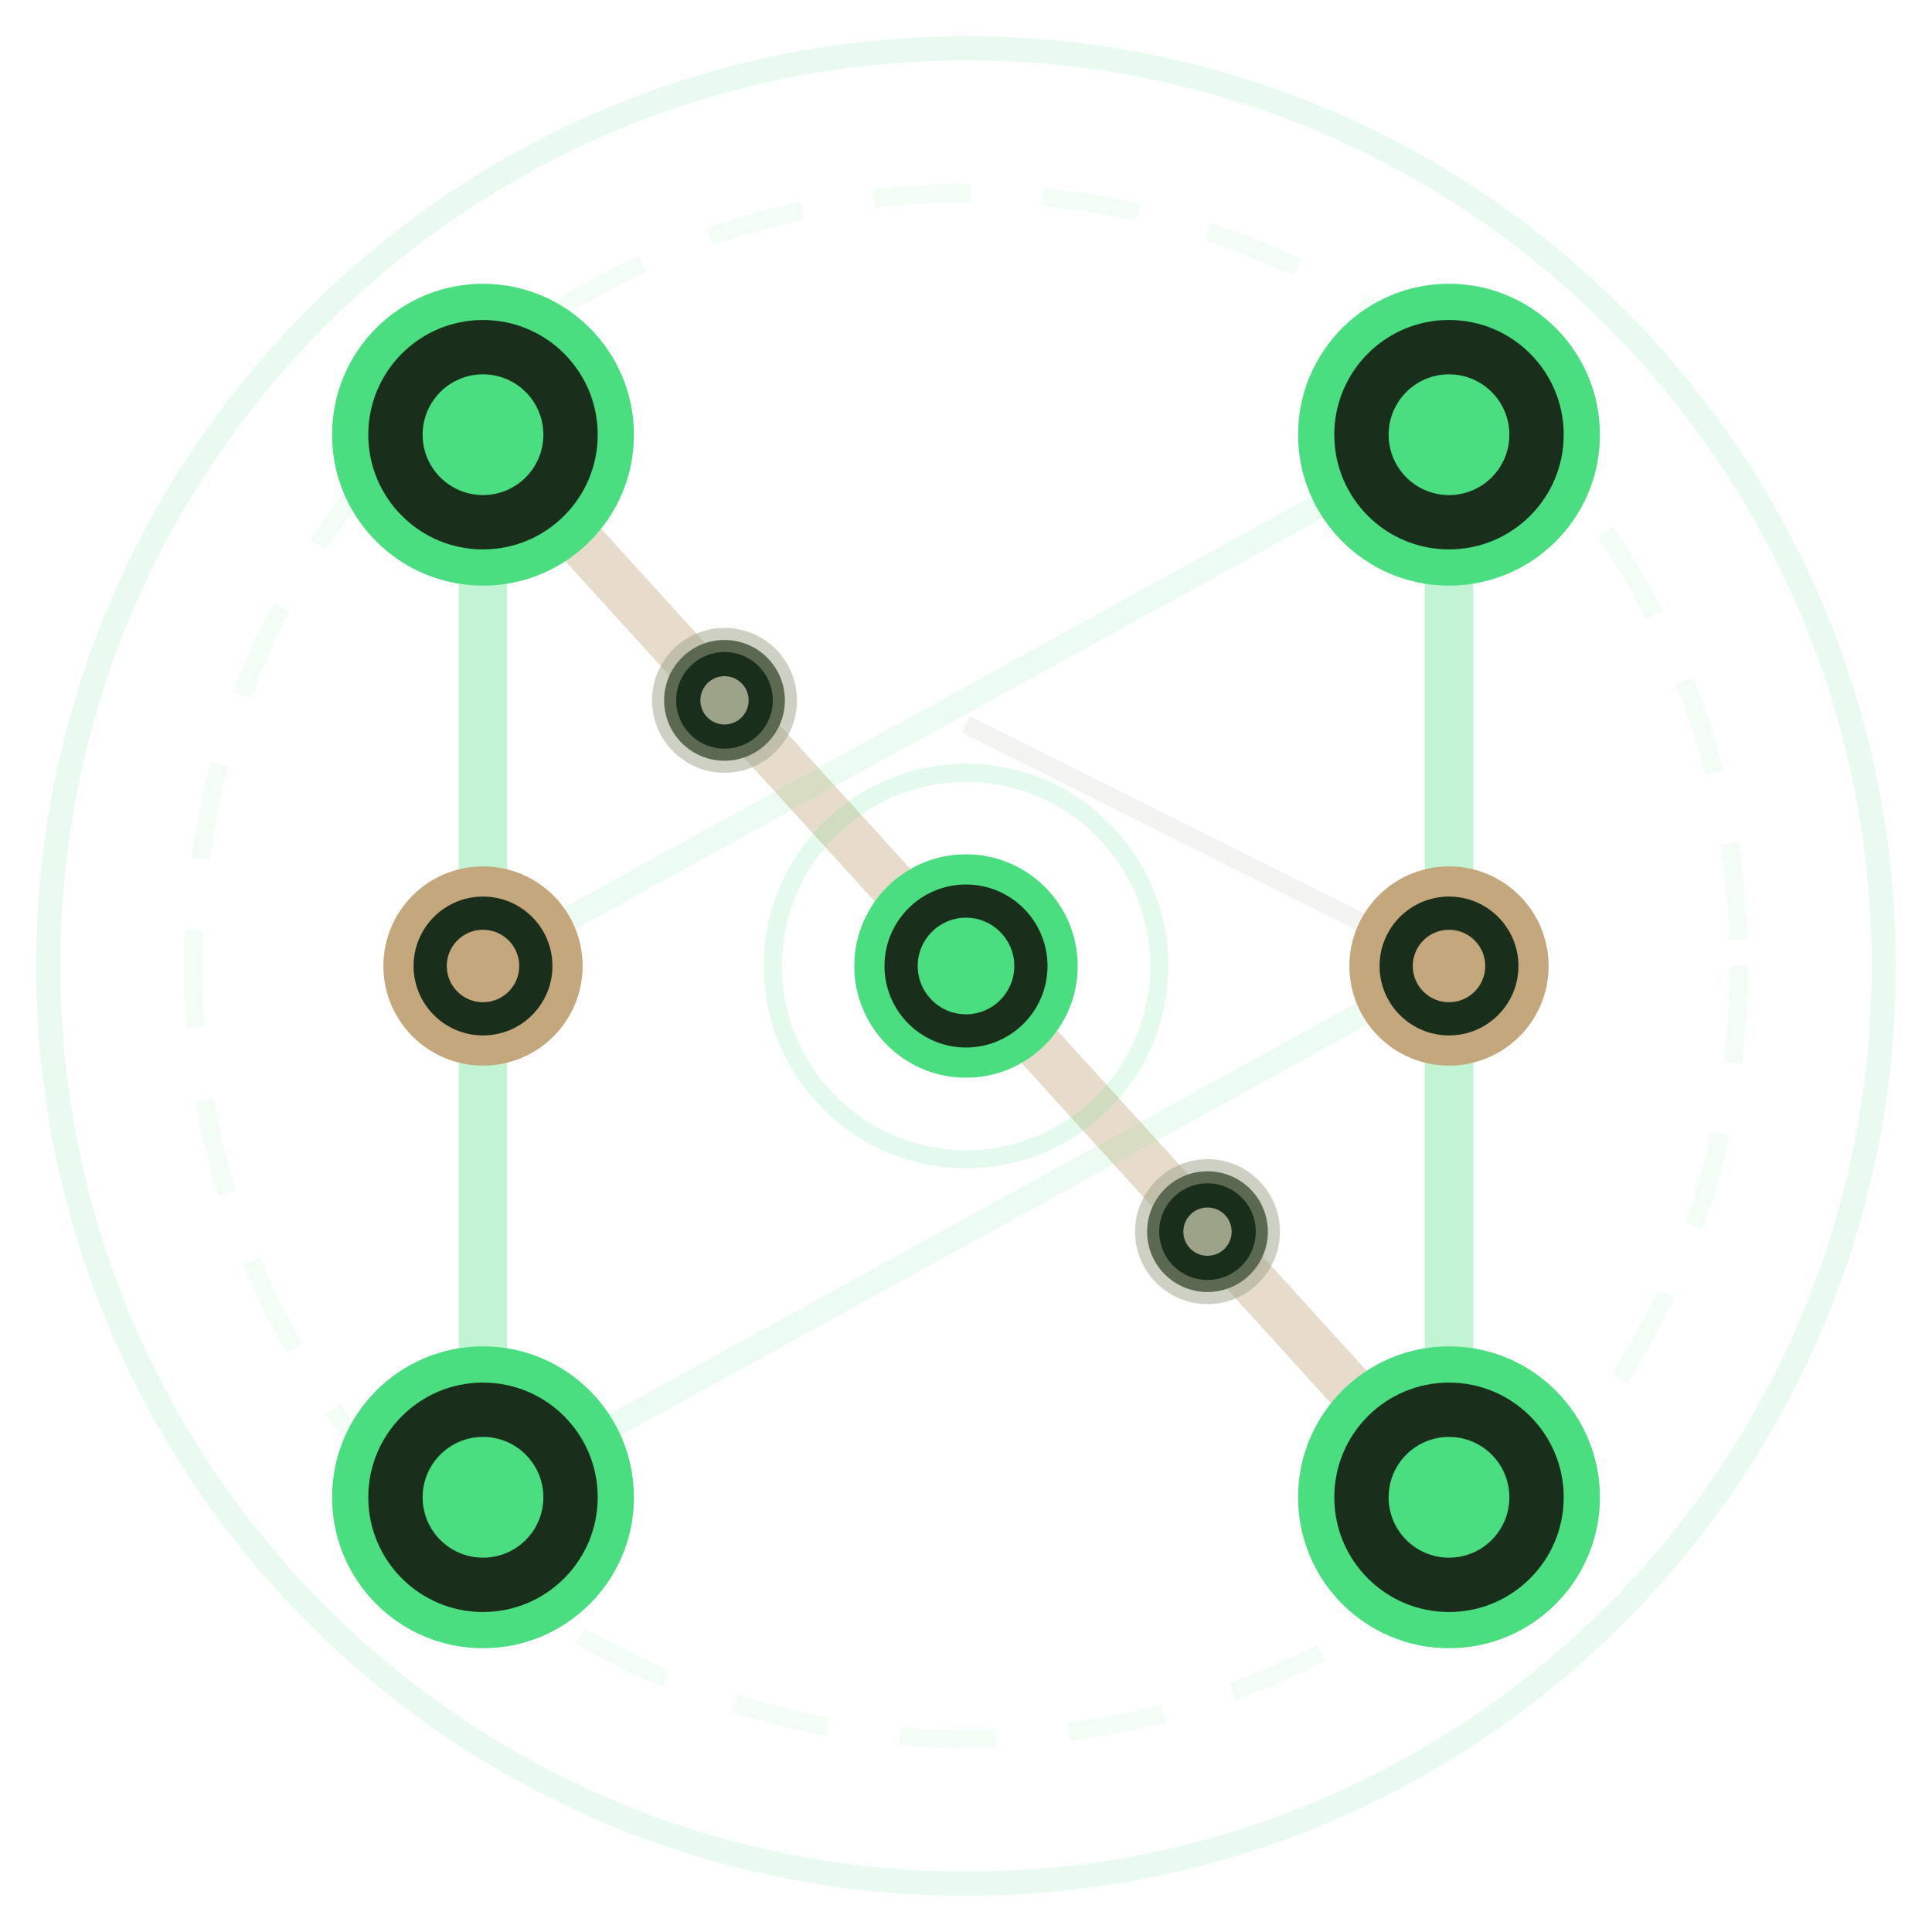
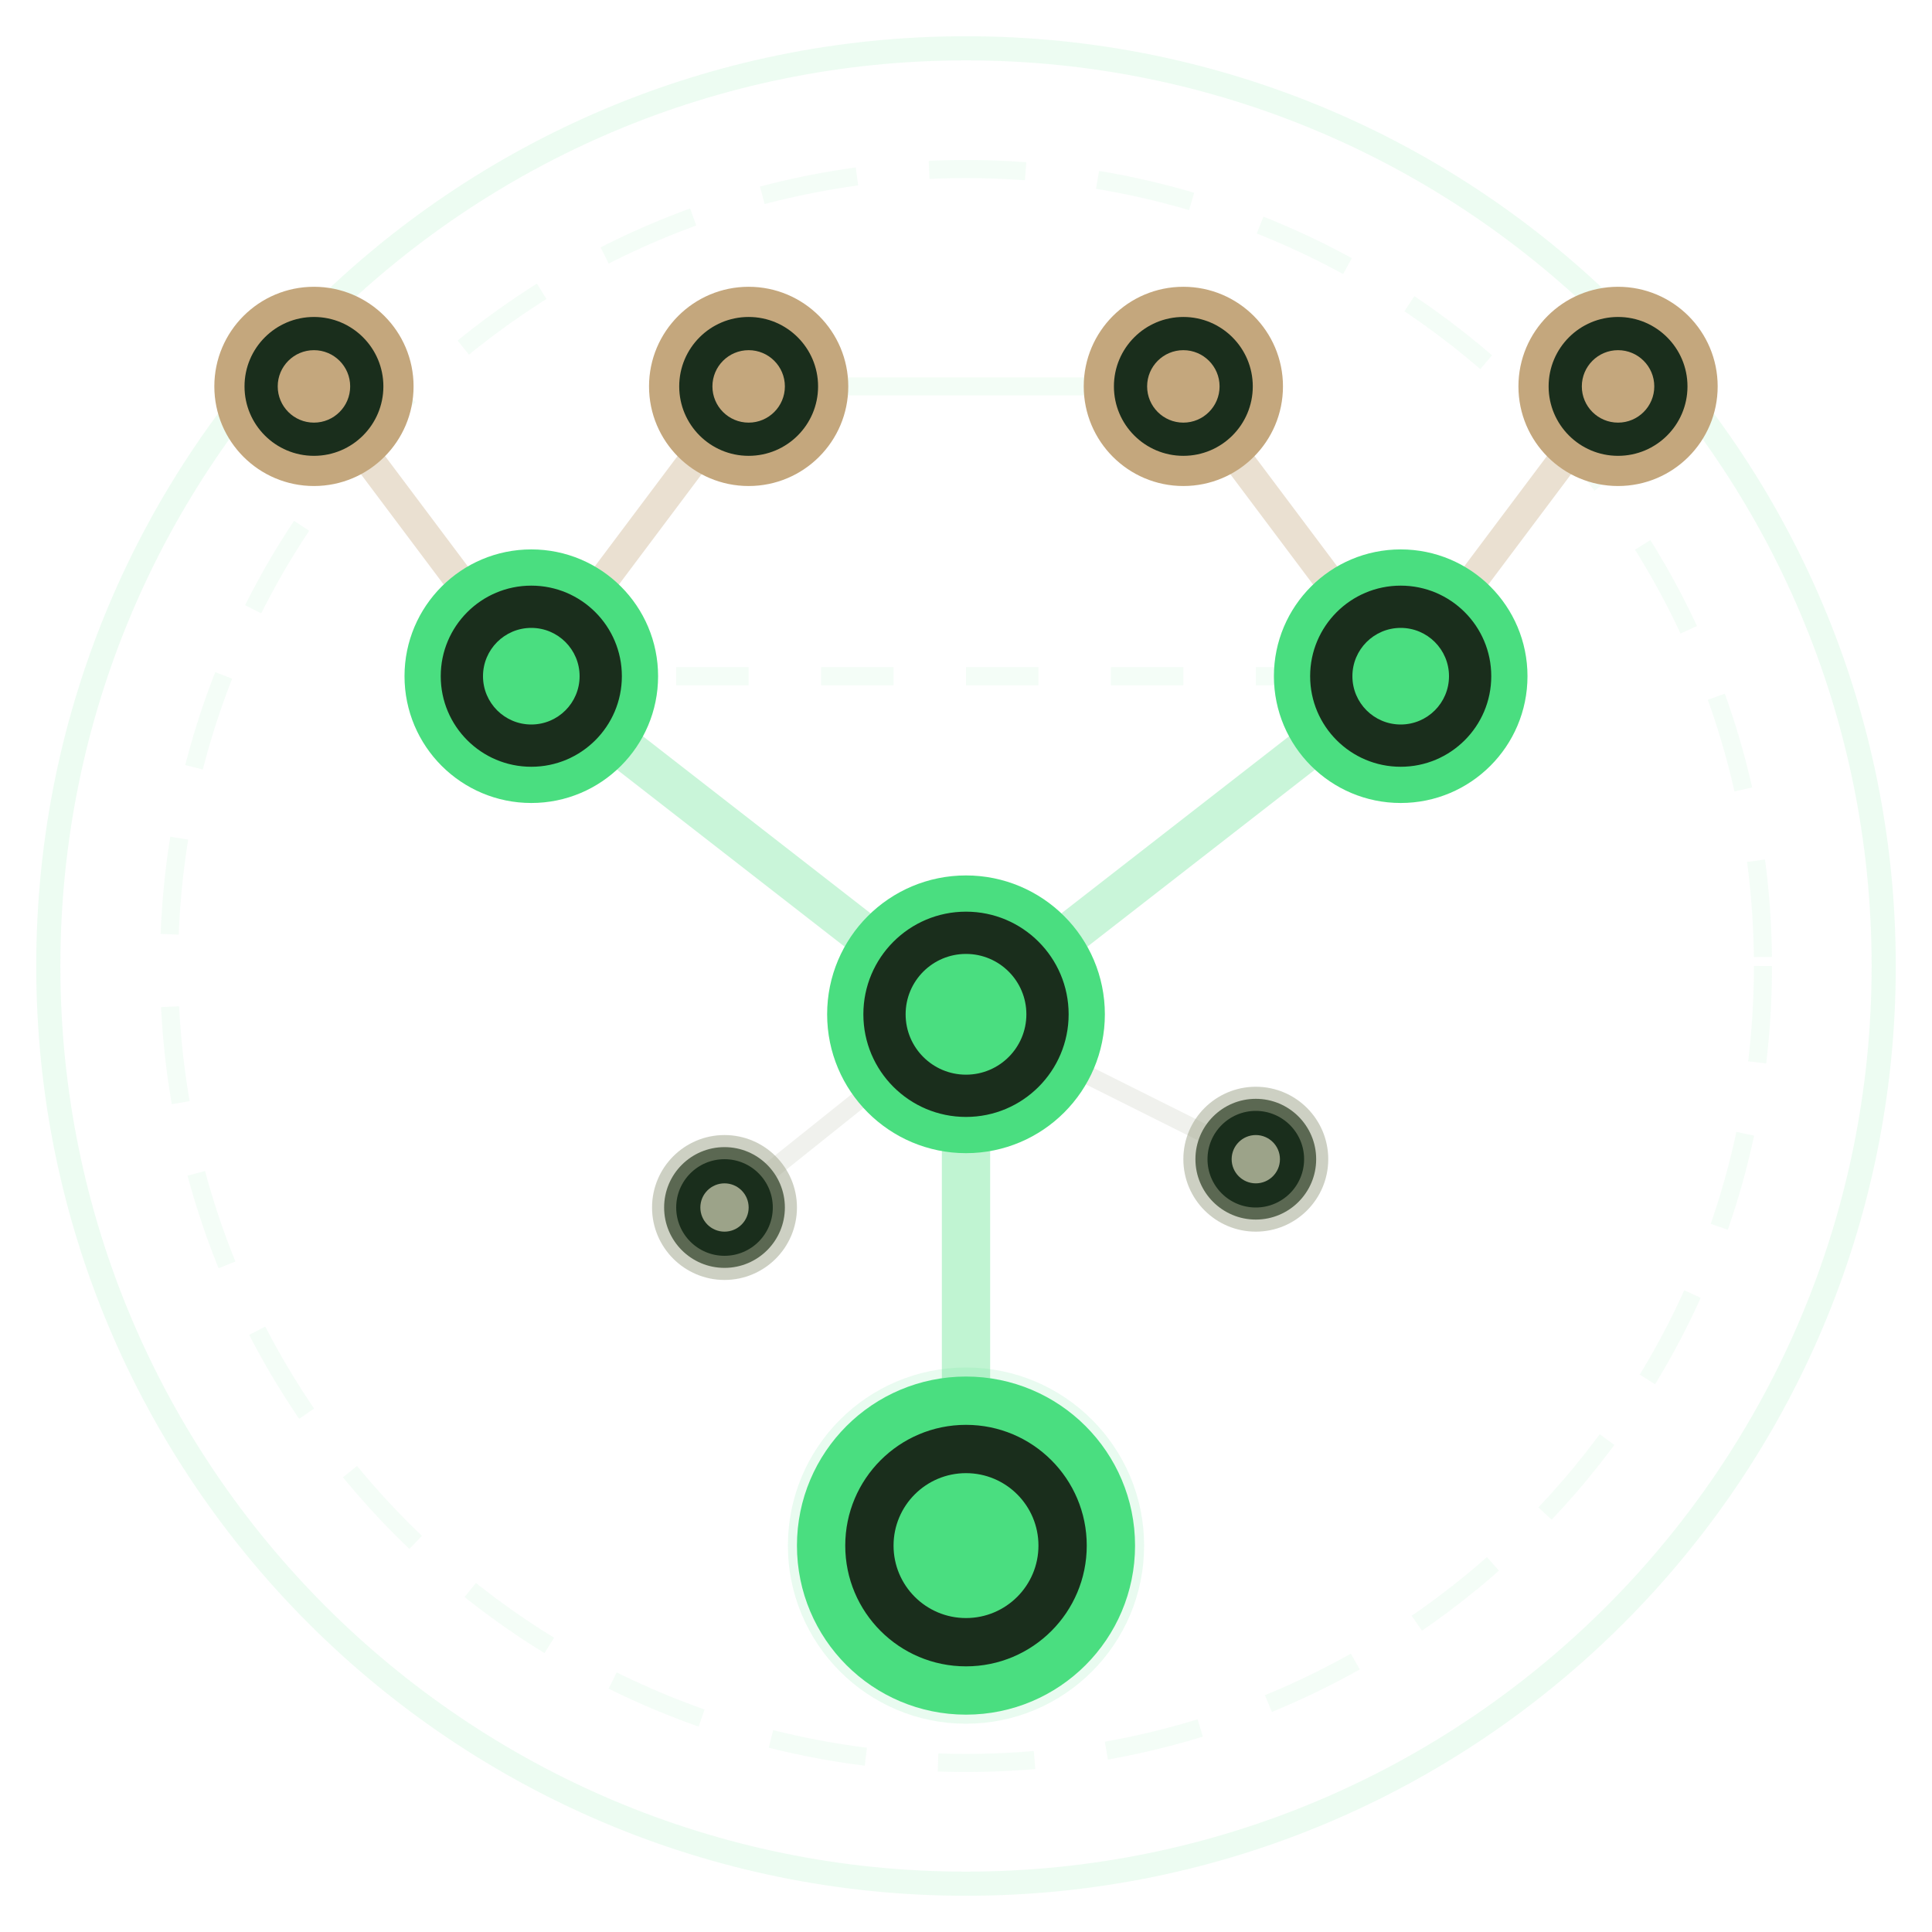
<svg xmlns="http://www.w3.org/2000/svg" viewBox="0 0 80 80" fill="none">
-   <circle cx="40" cy="40" r="38" stroke="rgba(74,222,128,0.12)" stroke-width="1" fill="none" />
-   <circle cx="40" cy="40" r="32" stroke="rgba(74,222,128,0.07)" stroke-width="0.75" fill="none" stroke-dasharray="4 3" />
-   <line x1="20" y1="62" x2="20" y2="18" stroke="rgba(74,222,128,0.35)" stroke-width="2" />
-   <line x1="20" y1="18" x2="60" y2="62" stroke="rgba(196,167,125,0.4)" stroke-width="2" />
-   <line x1="60" y1="62" x2="60" y2="18" stroke="rgba(74,222,128,0.35)" stroke-width="2" />
-   <line x1="20" y1="40" x2="60" y2="18" stroke="rgba(74,222,128,0.1)" stroke-width="1" />
-   <line x1="20" y1="62" x2="60" y2="40" stroke="rgba(74,222,128,0.1)" stroke-width="1" />
-   <line x1="40" y1="30" x2="60" y2="40" stroke="rgba(156,163,137,0.12)" stroke-width="0.75" />
-   <circle cx="20" cy="62" r="5.5" fill="#1a2e1c" stroke="#4ade80" stroke-width="1.5" />
-   <circle cx="20" cy="62" r="2.5" fill="#4ade80" />
-   <circle cx="20" cy="18" r="5.5" fill="#1a2e1c" stroke="#4ade80" stroke-width="1.5" />
-   <circle cx="20" cy="18" r="2.5" fill="#4ade80" />
-   <circle cx="60" cy="62" r="5.5" fill="#1a2e1c" stroke="#4ade80" stroke-width="1.5" />
-   <circle cx="60" cy="62" r="2.5" fill="#4ade80" />
-   <circle cx="60" cy="18" r="5.5" fill="#1a2e1c" stroke="#4ade80" stroke-width="1.5" />
-   <circle cx="60" cy="18" r="2.5" fill="#4ade80" />
-   <circle cx="20" cy="40" r="3.5" fill="#1a2e1c" stroke="#c4a77d" stroke-width="1.25" />
-   <circle cx="20" cy="40" r="1.5" fill="#c4a77d" />
-   <circle cx="40" cy="40" r="4" fill="#1a2e1c" stroke="#4ade80" stroke-width="1.25" />
-   <circle cx="40" cy="40" r="2" fill="#4ade80" />
-   <circle cx="60" cy="40" r="3.5" fill="#1a2e1c" stroke="#c4a77d" stroke-width="1.25" />
-   <circle cx="60" cy="40" r="1.5" fill="#c4a77d" />
-   <circle cx="30" cy="29" r="2.5" fill="#1a2e1c" stroke="rgba(156,163,137,0.5)" stroke-width="1" />
-   <circle cx="30" cy="29" r="1" fill="#9ca389" />
-   <circle cx="50" cy="51" r="2.5" fill="#1a2e1c" stroke="rgba(156,163,137,0.5)" stroke-width="1" />
-   <circle cx="50" cy="51" r="1" fill="#9ca389" />
-   <circle cx="40" cy="40" r="8" fill="none" stroke="rgba(74,222,128,0.15)" stroke-width="0.75" />
+   <circle cx="40" cy="40" r="38" stroke="rgba(74,222,128,0.10)" stroke-width="1" fill="none" />
+   <circle cx="40" cy="40" r="33" stroke="rgba(74,222,128,0.06)" stroke-width="0.75" fill="none" stroke-dasharray="4 3" />
+   <line x1="40" y1="64" x2="40" y2="42" stroke="rgba(74,222,128,0.35)" stroke-width="2" />
+   <line x1="40" y1="42" x2="22" y2="28" stroke="rgba(74,222,128,0.30)" stroke-width="1.75" />
+   <line x1="40" y1="42" x2="58" y2="28" stroke="rgba(74,222,128,0.30)" stroke-width="1.75" />
+   <line x1="22" y1="28" x2="13" y2="16" stroke="rgba(196,167,125,0.35)" stroke-width="1.25" />
+   <line x1="22" y1="28" x2="31" y2="16" stroke="rgba(196,167,125,0.35)" stroke-width="1.25" />
+   <line x1="58" y1="28" x2="49" y2="16" stroke="rgba(196,167,125,0.35)" stroke-width="1.25" />
+   <line x1="58" y1="28" x2="67" y2="16" stroke="rgba(196,167,125,0.35)" stroke-width="1.25" />
+   <line x1="31" y1="16" x2="49" y2="16" stroke="rgba(74,222,128,0.07)" stroke-width="0.75" />
+   <line x1="22" y1="28" x2="58" y2="28" stroke="rgba(74,222,128,0.06)" stroke-width="0.75" stroke-dasharray="3 3" />
+   <line x1="40" y1="42" x2="30" y2="50" stroke="rgba(156,163,137,0.15)" stroke-width="0.75" />
+   <line x1="40" y1="42" x2="52" y2="48" stroke="rgba(156,163,137,0.15)" stroke-width="0.75" />
+   <circle cx="13" cy="16" r="3.5" fill="#1a2e1c" stroke="#c4a77d" stroke-width="1.25" />
+   <circle cx="13" cy="16" r="1.5" fill="#c4a77d" />
+   <circle cx="31" cy="16" r="3.5" fill="#1a2e1c" stroke="#c4a77d" stroke-width="1.25" />
+   <circle cx="31" cy="16" r="1.5" fill="#c4a77d" />
+   <circle cx="49" cy="16" r="3.5" fill="#1a2e1c" stroke="#c4a77d" stroke-width="1.25" />
+   <circle cx="49" cy="16" r="1.5" fill="#c4a77d" />
+   <circle cx="67" cy="16" r="3.5" fill="#1a2e1c" stroke="#c4a77d" stroke-width="1.25" />
+   <circle cx="67" cy="16" r="1.5" fill="#c4a77d" />
+   <circle cx="22" cy="28" r="4.5" fill="#1a2e1c" stroke="#4ade80" stroke-width="1.5" />
+   <circle cx="22" cy="28" r="2" fill="#4ade80" />
+   <circle cx="58" cy="28" r="4.5" fill="#1a2e1c" stroke="#4ade80" stroke-width="1.5" />
+   <circle cx="58" cy="28" r="2" fill="#4ade80" />
+   <circle cx="40" cy="42" r="5" fill="#1a2e1c" stroke="#4ade80" stroke-width="1.5" />
+   <circle cx="40" cy="42" r="2.5" fill="#4ade80" />
+   <circle cx="30" cy="50" r="2.5" fill="#1a2e1c" stroke="rgba(156,163,137,0.5)" stroke-width="1" />
+   <circle cx="30" cy="50" r="1" fill="#9ca389" />
+   <circle cx="52" cy="48" r="2.5" fill="#1a2e1c" stroke="rgba(156,163,137,0.5)" stroke-width="1" />
+   <circle cx="52" cy="48" r="1" fill="#9ca389" />
+   <circle cx="40" cy="64" r="7" fill="none" stroke="rgba(74,222,128,0.12)" stroke-width="0.75" />
+   <circle cx="40" cy="64" r="6" fill="#1a2e1c" stroke="#4ade80" stroke-width="2" />
+   <circle cx="40" cy="64" r="3" fill="#4ade80" />
</svg>
